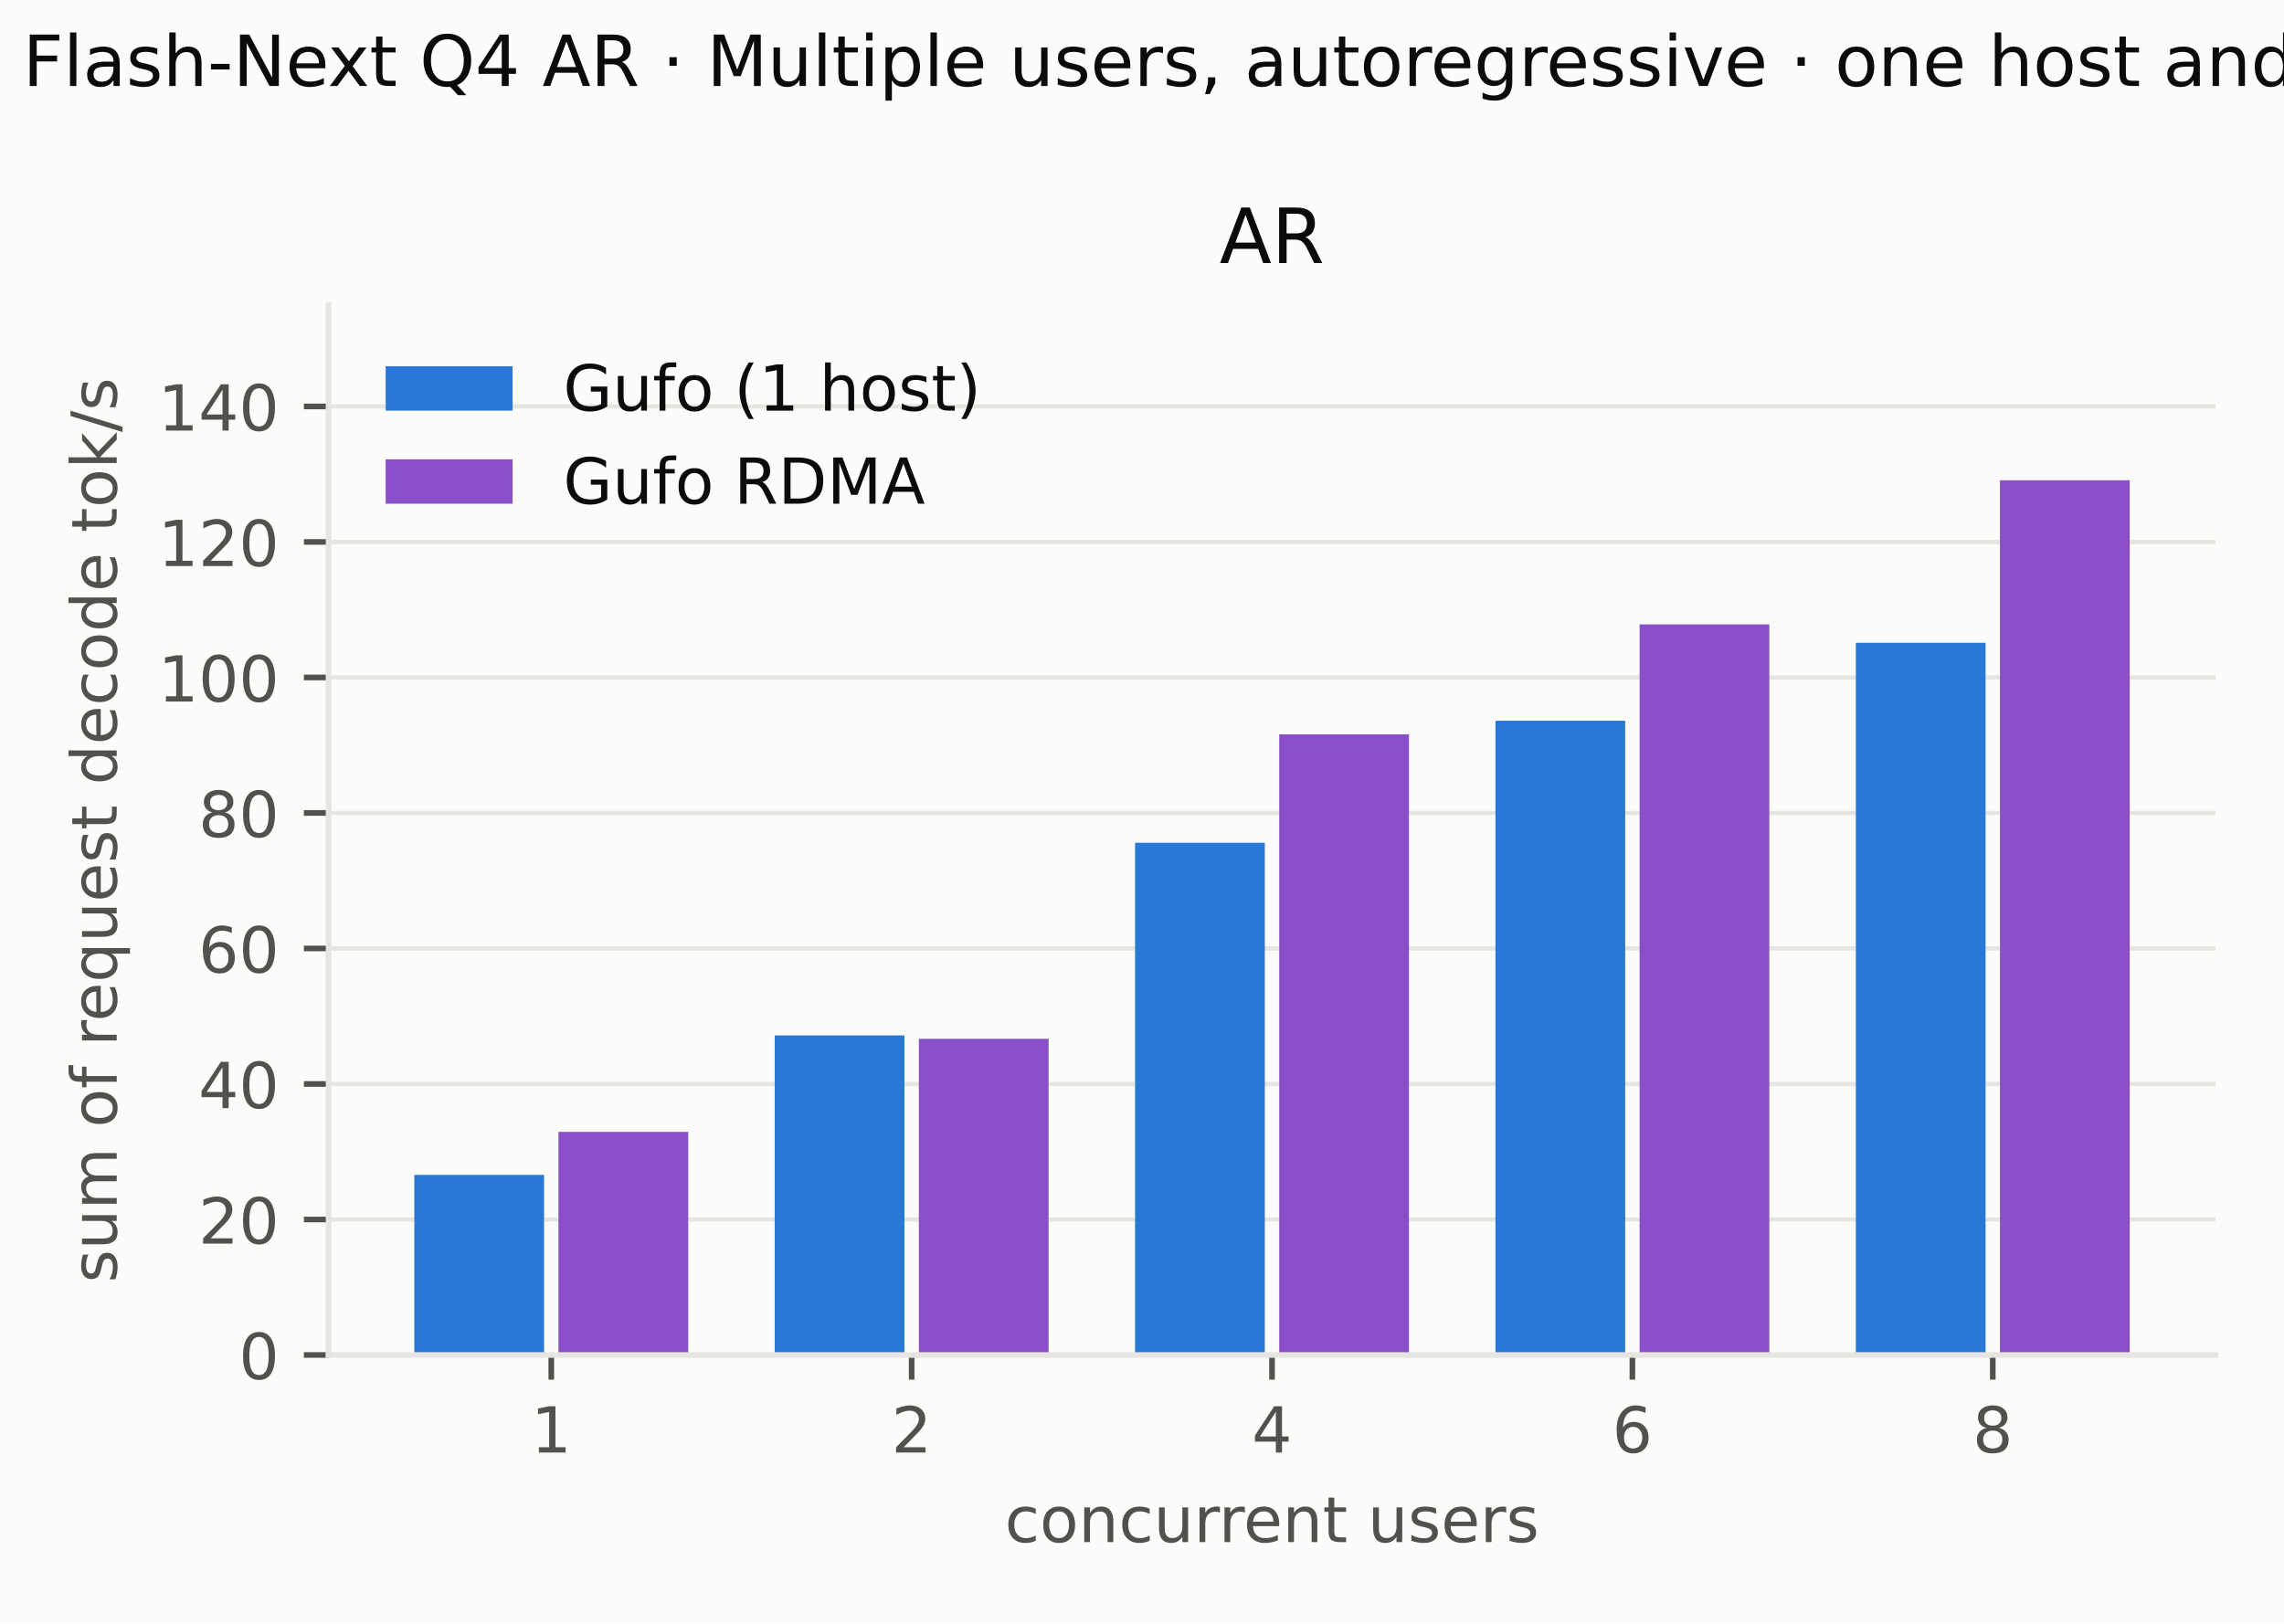
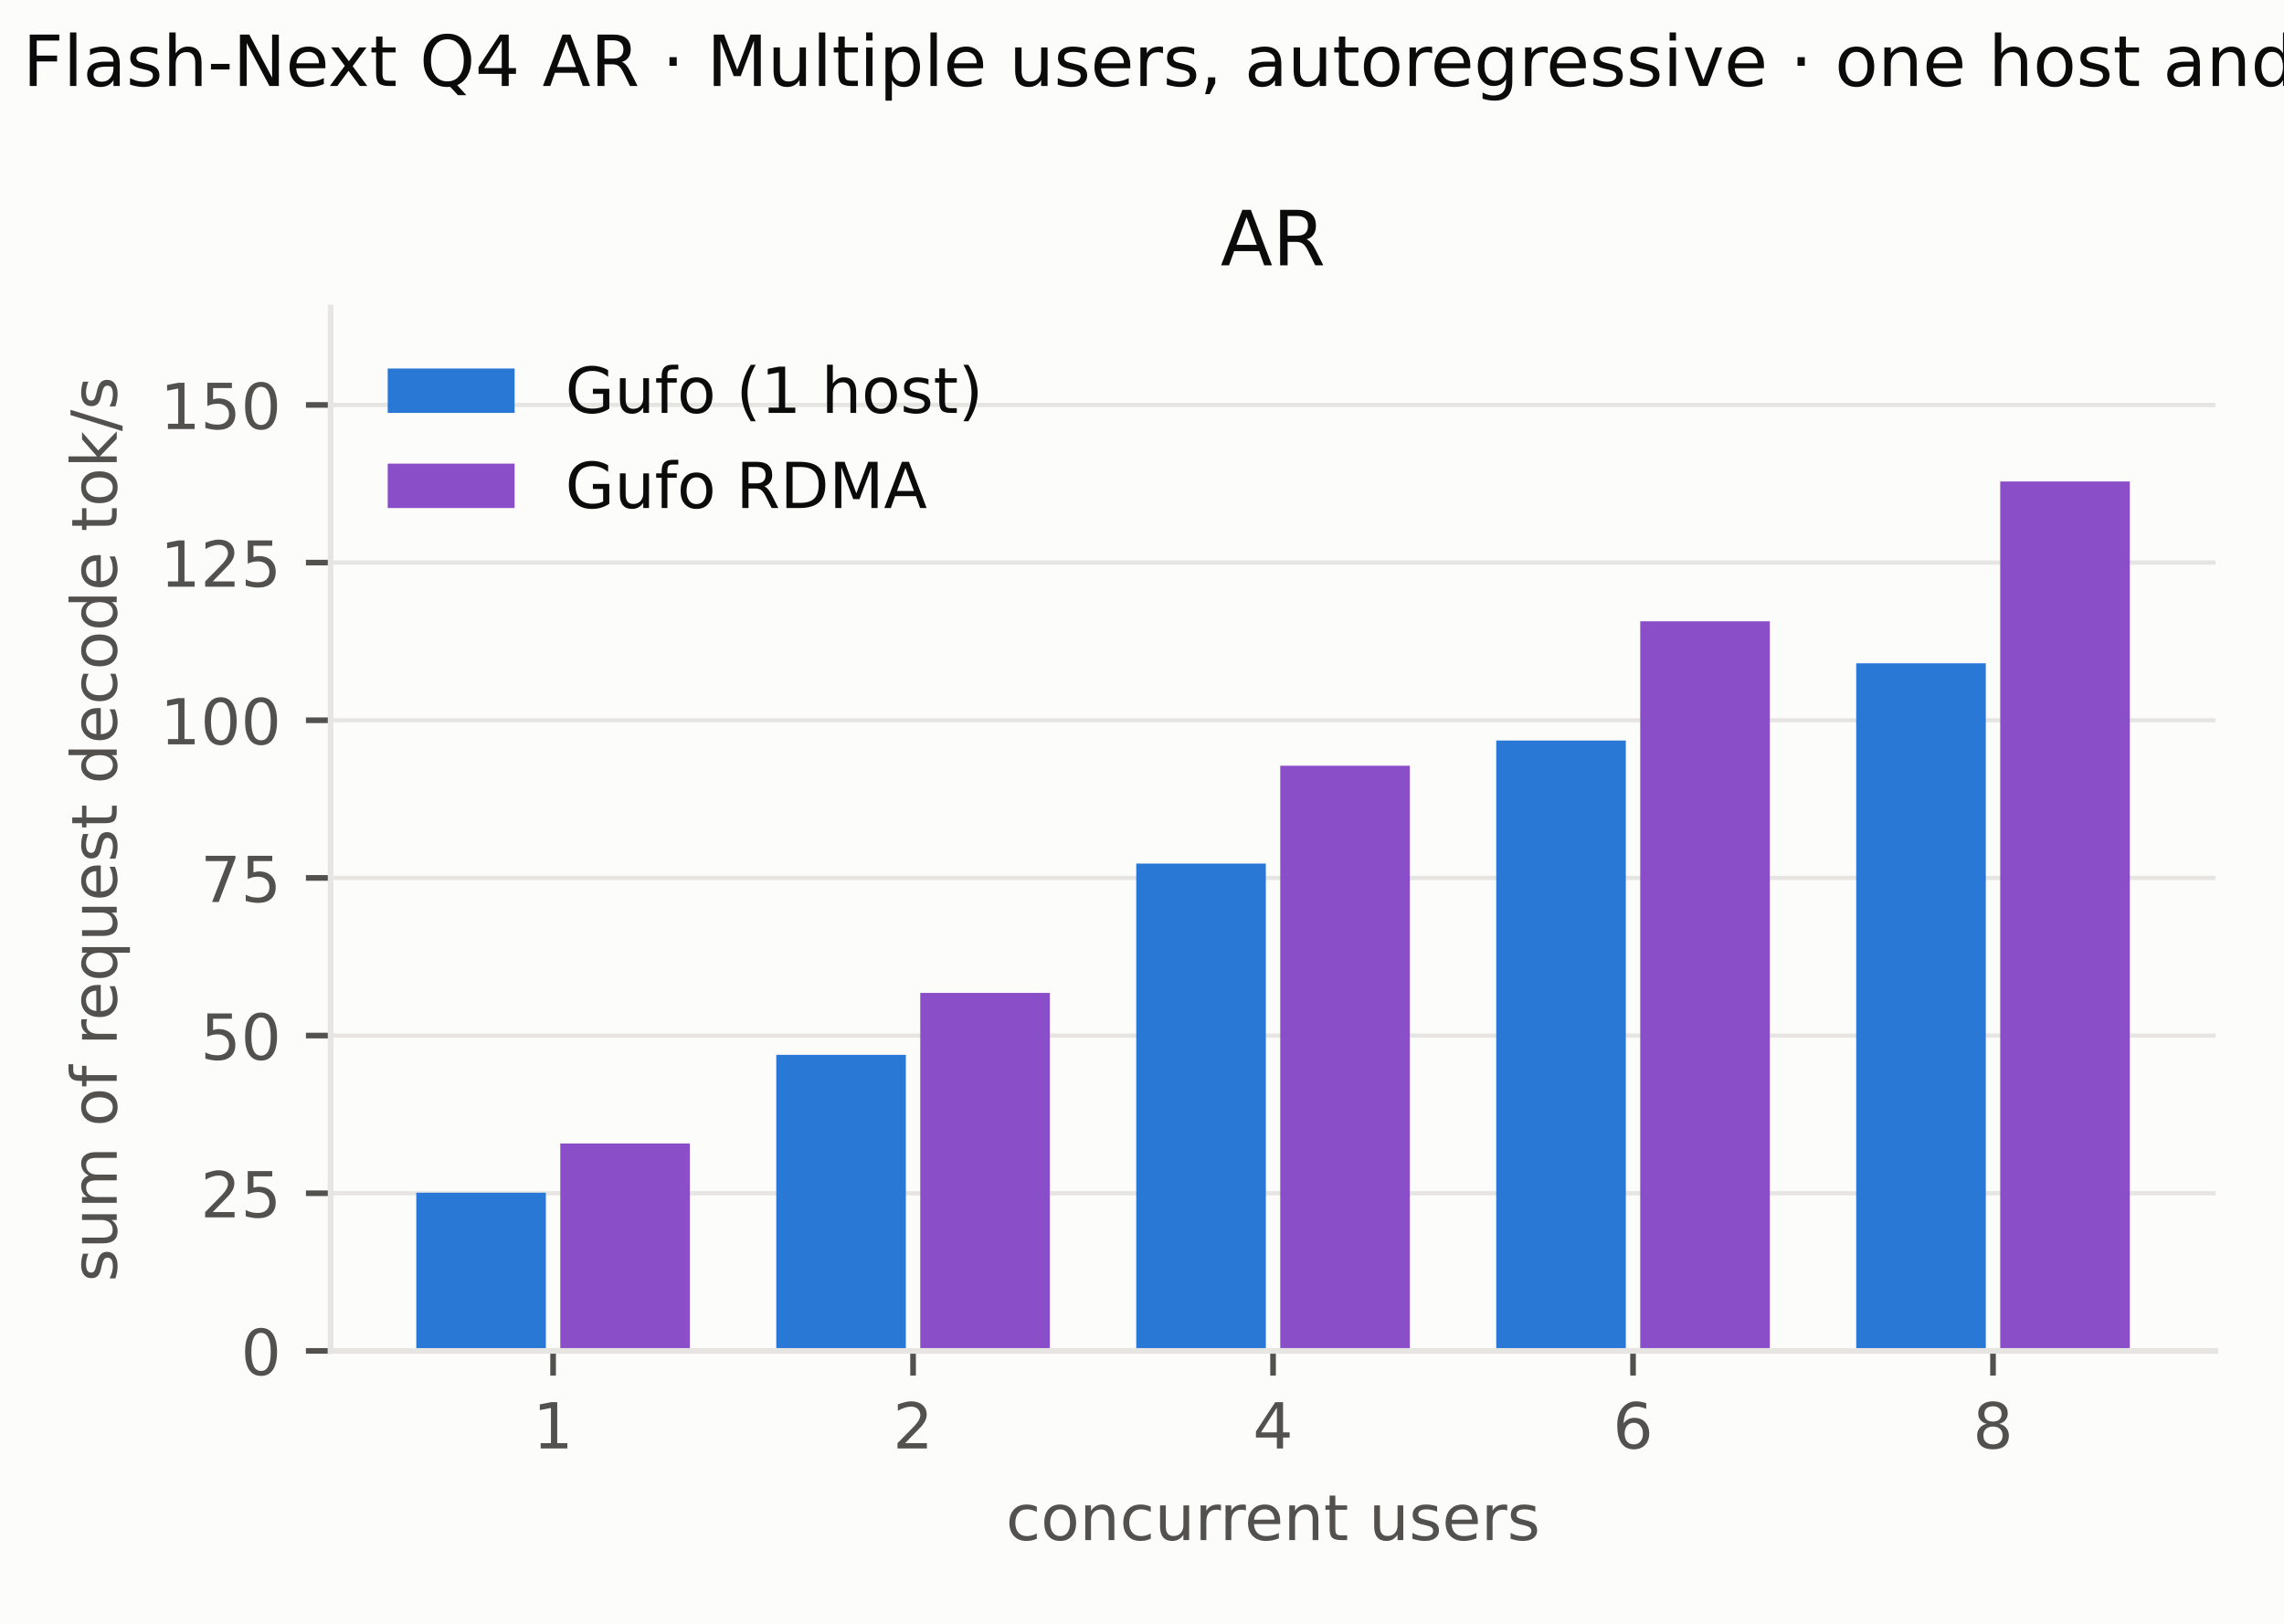
<svg xmlns="http://www.w3.org/2000/svg" xmlns:xlink="http://www.w3.org/1999/xlink" width="324pt" height="230.4pt" viewBox="0 0 324 230.4" version="1.1">
  <defs>
    <style type="text/css">*{stroke-linejoin: round; stroke-linecap: butt}</style>
  </defs>
  <g id="figure_1">
    <g id="patch_1">
      <path d="M 0 230.4 L 324 230.4 L 324 0 L 0 0 z " style="fill: #fcfcfb" />
    </g>
    <g id="axes_1">
      <g id="patch_2">
-         <path d="M 46.609 192.259 L 314.28 192.259 L 314.28 43.324 L 46.609 43.324 z " style="fill: #fcfcfb" />
+         <path d="M 46.899 191.68 L 314.28 191.68 L 314.28 43.646 L 46.899 43.646 z " style="fill: #fcfcfb" />
      </g>
      <g id="matplotlib.axis_1">
        <g id="xtick_1">
          <g id="line2d_1">
            <defs>
              <path id="m1ebf051f68" d="M 0 0 L 0 3.5 " style="stroke: #52514e; stroke-width: 0.8" />
            </defs>
            <g>
-               <use xlink:href="#m1ebf051f68" x="78.202" y="192.259" style="fill: #52514e; stroke: #52514e; stroke-width: 0.8" />
+               <use xlink:href="#m1ebf051f68" x="78.458" y="191.68" style="fill: #52514e; stroke: #52514e; stroke-width: 0.8" />
            </g>
          </g>
          <g id="text_1">
-             <text style="font-size: 9px; font-family: 'DejaVu Sans', 'Bitstream Vera Sans', 'Computer Modern Sans Serif', 'Lucida Grande', 'Verdana', 'Geneva', 'Lucid', 'Arial', 'Helvetica', 'Avant Garde', sans-serif; text-anchor: middle; fill: #52514e" x="78.202" y="206.098" transform="rotate(-0 78.202 206.098)">1</text>
+             <text style="font-size: 9px; font-family: 'DejaVu Sans', 'Bitstream Vera Sans', 'Computer Modern Sans Serif', 'Lucida Grande', 'Verdana', 'Geneva', 'Lucid', 'Arial', 'Helvetica', 'Avant Garde', sans-serif; text-anchor: middle; fill: #52514e" x="78.458" y="205.518" transform="rotate(-0 78.45812 205.5179)">1</text>
          </g>
        </g>
        <g id="xtick_2">
          <g id="line2d_2">
            <g>
-               <use xlink:href="#m1ebf051f68" x="129.323" y="192.259" style="fill: #52514e; stroke: #52514e; stroke-width: 0.8" />
+               <use xlink:href="#m1ebf051f68" x="129.524" y="191.68" style="fill: #52514e; stroke: #52514e; stroke-width: 0.8" />
            </g>
          </g>
          <g id="text_2">
-             <text style="font-size: 9px; font-family: 'DejaVu Sans', 'Bitstream Vera Sans', 'Computer Modern Sans Serif', 'Lucida Grande', 'Verdana', 'Geneva', 'Lucid', 'Arial', 'Helvetica', 'Avant Garde', sans-serif; text-anchor: middle; fill: #52514e" x="129.323" y="206.098" transform="rotate(-0 129.3233 206.098)">2</text>
+             <text style="font-size: 9px; font-family: 'DejaVu Sans', 'Bitstream Vera Sans', 'Computer Modern Sans Serif', 'Lucida Grande', 'Verdana', 'Geneva', 'Lucid', 'Arial', 'Helvetica', 'Avant Garde', sans-serif; text-anchor: middle; fill: #52514e" x="129.524" y="205.518" transform="rotate(-0 129.5239 205.5179)">2</text>
          </g>
        </g>
        <g id="xtick_3">
          <g id="line2d_3">
            <g>
-               <use xlink:href="#m1ebf051f68" x="180.445" y="192.259" style="fill: #52514e; stroke: #52514e; stroke-width: 0.8" />
+               <use xlink:href="#m1ebf051f68" x="180.59" y="191.68" style="fill: #52514e; stroke: #52514e; stroke-width: 0.8" />
            </g>
          </g>
          <g id="text_3">
-             <text style="font-size: 9px; font-family: 'DejaVu Sans', 'Bitstream Vera Sans', 'Computer Modern Sans Serif', 'Lucida Grande', 'Verdana', 'Geneva', 'Lucid', 'Arial', 'Helvetica', 'Avant Garde', sans-serif; text-anchor: middle; fill: #52514e" x="180.445" y="206.098" transform="rotate(-0 180.4445 206.098)">4</text>
+             <text style="font-size: 9px; font-family: 'DejaVu Sans', 'Bitstream Vera Sans', 'Computer Modern Sans Serif', 'Lucida Grande', 'Verdana', 'Geneva', 'Lucid', 'Arial', 'Helvetica', 'Avant Garde', sans-serif; text-anchor: middle; fill: #52514e" x="180.59" y="205.518" transform="rotate(-0 180.5897 205.5179)">4</text>
          </g>
        </g>
        <g id="xtick_4">
          <g id="line2d_4">
            <g>
-               <use xlink:href="#m1ebf051f68" x="231.566" y="192.259" style="fill: #52514e; stroke: #52514e; stroke-width: 0.8" />
+               <use xlink:href="#m1ebf051f68" x="231.656" y="191.68" style="fill: #52514e; stroke: #52514e; stroke-width: 0.8" />
            </g>
          </g>
          <g id="text_4">
-             <text style="font-size: 9px; font-family: 'DejaVu Sans', 'Bitstream Vera Sans', 'Computer Modern Sans Serif', 'Lucida Grande', 'Verdana', 'Geneva', 'Lucid', 'Arial', 'Helvetica', 'Avant Garde', sans-serif; text-anchor: middle; fill: #52514e" x="231.566" y="206.098" transform="rotate(-0 231.5658 206.098)">6</text>
+             <text style="font-size: 9px; font-family: 'DejaVu Sans', 'Bitstream Vera Sans', 'Computer Modern Sans Serif', 'Lucida Grande', 'Verdana', 'Geneva', 'Lucid', 'Arial', 'Helvetica', 'Avant Garde', sans-serif; text-anchor: middle; fill: #52514e" x="231.656" y="205.518" transform="rotate(-0 231.6555 205.5179)">6</text>
          </g>
        </g>
        <g id="xtick_5">
          <g id="line2d_5">
            <g>
-               <use xlink:href="#m1ebf051f68" x="282.687" y="192.259" style="fill: #52514e; stroke: #52514e; stroke-width: 0.8" />
+               <use xlink:href="#m1ebf051f68" x="282.721" y="191.68" style="fill: #52514e; stroke: #52514e; stroke-width: 0.8" />
            </g>
          </g>
          <g id="text_5">
-             <text style="font-size: 9px; font-family: 'DejaVu Sans', 'Bitstream Vera Sans', 'Computer Modern Sans Serif', 'Lucida Grande', 'Verdana', 'Geneva', 'Lucid', 'Arial', 'Helvetica', 'Avant Garde', sans-serif; text-anchor: middle; fill: #52514e" x="282.687" y="206.098" transform="rotate(-0 282.6871 206.098)">8</text>
+             <text style="font-size: 9px; font-family: 'DejaVu Sans', 'Bitstream Vera Sans', 'Computer Modern Sans Serif', 'Lucida Grande', 'Verdana', 'Geneva', 'Lucid', 'Arial', 'Helvetica', 'Avant Garde', sans-serif; text-anchor: middle; fill: #52514e" x="282.721" y="205.518" transform="rotate(-0 282.7213 205.5179)">8</text>
          </g>
        </g>
        <g id="text_6">
-           <text style="font-size: 9px; font-family: 'DejaVu Sans', 'Bitstream Vera Sans', 'Computer Modern Sans Serif', 'Lucida Grande', 'Verdana', 'Geneva', 'Lucid', 'Arial', 'Helvetica', 'Avant Garde', sans-serif; text-anchor: middle; fill: #52514e" x="180.445" y="218.808" transform="rotate(-0 180.4445 218.8083)">concurrent users</text>
+           <text style="font-size: 9px; font-family: 'DejaVu Sans', 'Bitstream Vera Sans', 'Computer Modern Sans Serif', 'Lucida Grande', 'Verdana', 'Geneva', 'Lucid', 'Arial', 'Helvetica', 'Avant Garde', sans-serif; text-anchor: middle; fill: #52514e" x="180.59" y="218.518" transform="rotate(-0 180.5897 218.5179)">concurrent users</text>
        </g>
      </g>
      <g id="matplotlib.axis_2">
        <g id="ytick_1">
          <g id="line2d_6">
-             <path d="M 46.609 192.259 L 314.28 192.259 " clip-path="url(#p3f11089004)" style="fill: none; stroke: #e6e5e1; stroke-width: 0.6; stroke-linecap: square" />
+             <path d="M 46.899 191.68 L 314.28 191.68 " clip-path="url(#pea31309ec4)" style="fill: none; stroke: #e6e5e1; stroke-width: 0.6; stroke-linecap: square" />
          </g>
          <g id="line2d_7">
            <defs>
              <path id="m680e5b1e24" d="M 0 0 L -3.5 0 " style="stroke: #52514e; stroke-width: 0.8" />
            </defs>
            <g>
-               <use xlink:href="#m680e5b1e24" x="46.609" y="192.259" style="fill: #52514e; stroke: #52514e; stroke-width: 0.8" />
+               <use xlink:href="#m680e5b1e24" x="46.899" y="191.68" style="fill: #52514e; stroke: #52514e; stroke-width: 0.8" />
            </g>
          </g>
          <g id="text_7">
-             <text style="font-size: 9px; font-family: 'DejaVu Sans', 'Bitstream Vera Sans', 'Computer Modern Sans Serif', 'Lucida Grande', 'Verdana', 'Geneva', 'Lucid', 'Arial', 'Helvetica', 'Avant Garde', sans-serif; text-anchor: end; fill: #52514e" x="39.609" y="195.679" transform="rotate(-0 39.60906 195.6787)">0</text>
+             <text style="font-size: 9px; font-family: 'DejaVu Sans', 'Bitstream Vera Sans', 'Computer Modern Sans Serif', 'Lucida Grande', 'Verdana', 'Geneva', 'Lucid', 'Arial', 'Helvetica', 'Avant Garde', sans-serif; text-anchor: end; fill: #52514e" x="39.899" y="195.099" transform="rotate(-0 39.89945 195.0989)">0</text>
          </g>
        </g>
        <g id="ytick_2">
          <g id="line2d_8">
-             <path d="M 46.609 173.032 L 314.28 173.032 " clip-path="url(#p3f11089004)" style="fill: none; stroke: #e6e5e1; stroke-width: 0.6; stroke-linecap: square" />
+             <path d="M 46.899 169.309 L 314.28 169.309 " clip-path="url(#pea31309ec4)" style="fill: none; stroke: #e6e5e1; stroke-width: 0.6; stroke-linecap: square" />
          </g>
          <g id="line2d_9">
            <g>
-               <use xlink:href="#m680e5b1e24" x="46.609" y="173.032" style="fill: #52514e; stroke: #52514e; stroke-width: 0.8" />
+               <use xlink:href="#m680e5b1e24" x="46.899" y="169.309" style="fill: #52514e; stroke: #52514e; stroke-width: 0.8" />
            </g>
          </g>
          <g id="text_8">
-             <text style="font-size: 9px; font-family: 'DejaVu Sans', 'Bitstream Vera Sans', 'Computer Modern Sans Serif', 'Lucida Grande', 'Verdana', 'Geneva', 'Lucid', 'Arial', 'Helvetica', 'Avant Garde', sans-serif; text-anchor: end; fill: #52514e" x="39.609" y="176.451" transform="rotate(-0 39.60906 176.4513)">20</text>
+             <text style="font-size: 9px; font-family: 'DejaVu Sans', 'Bitstream Vera Sans', 'Computer Modern Sans Serif', 'Lucida Grande', 'Verdana', 'Geneva', 'Lucid', 'Arial', 'Helvetica', 'Avant Garde', sans-serif; text-anchor: end; fill: #52514e" x="39.899" y="172.728" transform="rotate(-0 39.89945 172.7282)">25</text>
          </g>
        </g>
        <g id="ytick_3">
          <g id="line2d_10">
-             <path d="M 46.609 153.805 L 314.28 153.805 " clip-path="url(#p3f11089004)" style="fill: none; stroke: #e6e5e1; stroke-width: 0.6; stroke-linecap: square" />
+             <path d="M 46.899 146.938 L 314.28 146.938 " clip-path="url(#pea31309ec4)" style="fill: none; stroke: #e6e5e1; stroke-width: 0.6; stroke-linecap: square" />
          </g>
          <g id="line2d_11">
            <g>
-               <use xlink:href="#m680e5b1e24" x="46.609" y="153.805" style="fill: #52514e; stroke: #52514e; stroke-width: 0.8" />
+               <use xlink:href="#m680e5b1e24" x="46.899" y="146.938" style="fill: #52514e; stroke: #52514e; stroke-width: 0.8" />
            </g>
          </g>
          <g id="text_9">
-             <text style="font-size: 9px; font-family: 'DejaVu Sans', 'Bitstream Vera Sans', 'Computer Modern Sans Serif', 'Lucida Grande', 'Verdana', 'Geneva', 'Lucid', 'Arial', 'Helvetica', 'Avant Garde', sans-serif; text-anchor: end; fill: #52514e" x="39.609" y="157.224" transform="rotate(-0 39.60906 157.224)">40</text>
+             <text style="font-size: 9px; font-family: 'DejaVu Sans', 'Bitstream Vera Sans', 'Computer Modern Sans Serif', 'Lucida Grande', 'Verdana', 'Geneva', 'Lucid', 'Arial', 'Helvetica', 'Avant Garde', sans-serif; text-anchor: end; fill: #52514e" x="39.899" y="150.357" transform="rotate(-0 39.89945 150.3574)">50</text>
          </g>
        </g>
        <g id="ytick_4">
          <g id="line2d_12">
-             <path d="M 46.609 134.577 L 314.28 134.577 " clip-path="url(#p3f11089004)" style="fill: none; stroke: #e6e5e1; stroke-width: 0.6; stroke-linecap: square" />
+             <path d="M 46.899 124.568 L 314.28 124.568 " clip-path="url(#pea31309ec4)" style="fill: none; stroke: #e6e5e1; stroke-width: 0.6; stroke-linecap: square" />
          </g>
          <g id="line2d_13">
            <g>
-               <use xlink:href="#m680e5b1e24" x="46.609" y="134.577" style="fill: #52514e; stroke: #52514e; stroke-width: 0.8" />
+               <use xlink:href="#m680e5b1e24" x="46.899" y="124.568" style="fill: #52514e; stroke: #52514e; stroke-width: 0.8" />
            </g>
          </g>
          <g id="text_10">
-             <text style="font-size: 9px; font-family: 'DejaVu Sans', 'Bitstream Vera Sans', 'Computer Modern Sans Serif', 'Lucida Grande', 'Verdana', 'Geneva', 'Lucid', 'Arial', 'Helvetica', 'Avant Garde', sans-serif; text-anchor: end; fill: #52514e" x="39.609" y="137.997" transform="rotate(-0 39.60906 137.9967)">60</text>
+             <text style="font-size: 9px; font-family: 'DejaVu Sans', 'Bitstream Vera Sans', 'Computer Modern Sans Serif', 'Lucida Grande', 'Verdana', 'Geneva', 'Lucid', 'Arial', 'Helvetica', 'Avant Garde', sans-serif; text-anchor: end; fill: #52514e" x="39.899" y="127.987" transform="rotate(-0 39.89945 127.9866)">75</text>
          </g>
        </g>
        <g id="ytick_5">
          <g id="line2d_14">
-             <path d="M 46.609 115.35 L 314.28 115.35 " clip-path="url(#p3f11089004)" style="fill: none; stroke: #e6e5e1; stroke-width: 0.6; stroke-linecap: square" />
+             <path d="M 46.899 102.197 L 314.28 102.197 " clip-path="url(#pea31309ec4)" style="fill: none; stroke: #e6e5e1; stroke-width: 0.6; stroke-linecap: square" />
          </g>
          <g id="line2d_15">
            <g>
-               <use xlink:href="#m680e5b1e24" x="46.609" y="115.35" style="fill: #52514e; stroke: #52514e; stroke-width: 0.8" />
+               <use xlink:href="#m680e5b1e24" x="46.899" y="102.197" style="fill: #52514e; stroke: #52514e; stroke-width: 0.8" />
            </g>
          </g>
          <g id="text_11">
-             <text style="font-size: 9px; font-family: 'DejaVu Sans', 'Bitstream Vera Sans', 'Computer Modern Sans Serif', 'Lucida Grande', 'Verdana', 'Geneva', 'Lucid', 'Arial', 'Helvetica', 'Avant Garde', sans-serif; text-anchor: end; fill: #52514e" x="39.609" y="118.769" transform="rotate(-0 39.60906 118.7693)">80</text>
+             <text style="font-size: 9px; font-family: 'DejaVu Sans', 'Bitstream Vera Sans', 'Computer Modern Sans Serif', 'Lucida Grande', 'Verdana', 'Geneva', 'Lucid', 'Arial', 'Helvetica', 'Avant Garde', sans-serif; text-anchor: end; fill: #52514e" x="39.899" y="105.616" transform="rotate(-0 39.89945 105.6158)">100</text>
          </g>
        </g>
        <g id="ytick_6">
          <g id="line2d_16">
-             <path d="M 46.609 96.123 L 314.28 96.123 " clip-path="url(#p3f11089004)" style="fill: none; stroke: #e6e5e1; stroke-width: 0.6; stroke-linecap: square" />
+             <path d="M 46.899 79.826 L 314.28 79.826 " clip-path="url(#pea31309ec4)" style="fill: none; stroke: #e6e5e1; stroke-width: 0.6; stroke-linecap: square" />
          </g>
          <g id="line2d_17">
            <g>
-               <use xlink:href="#m680e5b1e24" x="46.609" y="96.123" style="fill: #52514e; stroke: #52514e; stroke-width: 0.8" />
+               <use xlink:href="#m680e5b1e24" x="46.899" y="79.826" style="fill: #52514e; stroke: #52514e; stroke-width: 0.8" />
            </g>
          </g>
          <g id="text_12">
-             <text style="font-size: 9px; font-family: 'DejaVu Sans', 'Bitstream Vera Sans', 'Computer Modern Sans Serif', 'Lucida Grande', 'Verdana', 'Geneva', 'Lucid', 'Arial', 'Helvetica', 'Avant Garde', sans-serif; text-anchor: end; fill: #52514e" x="39.609" y="99.542" transform="rotate(-0 39.60906 99.542)">100</text>
+             <text style="font-size: 9px; font-family: 'DejaVu Sans', 'Bitstream Vera Sans', 'Computer Modern Sans Serif', 'Lucida Grande', 'Verdana', 'Geneva', 'Lucid', 'Arial', 'Helvetica', 'Avant Garde', sans-serif; text-anchor: end; fill: #52514e" x="39.899" y="83.245" transform="rotate(-0 39.89945 83.24502)">125</text>
          </g>
        </g>
        <g id="ytick_7">
          <g id="line2d_18">
-             <path d="M 46.609 76.895 L 314.28 76.895 " clip-path="url(#p3f11089004)" style="fill: none; stroke: #e6e5e1; stroke-width: 0.6; stroke-linecap: square" />
+             <path d="M 46.899 57.455 L 314.28 57.455 " clip-path="url(#pea31309ec4)" style="fill: none; stroke: #e6e5e1; stroke-width: 0.6; stroke-linecap: square" />
          </g>
          <g id="line2d_19">
            <g>
-               <use xlink:href="#m680e5b1e24" x="46.609" y="76.895" style="fill: #52514e; stroke: #52514e; stroke-width: 0.8" />
+               <use xlink:href="#m680e5b1e24" x="46.899" y="57.455" style="fill: #52514e; stroke: #52514e; stroke-width: 0.8" />
            </g>
          </g>
          <g id="text_13">
-             <text style="font-size: 9px; font-family: 'DejaVu Sans', 'Bitstream Vera Sans', 'Computer Modern Sans Serif', 'Lucida Grande', 'Verdana', 'Geneva', 'Lucid', 'Arial', 'Helvetica', 'Avant Garde', sans-serif; text-anchor: end; fill: #52514e" x="39.609" y="80.315" transform="rotate(-0 39.60906 80.31466)">120</text>
-           </g>
-         </g>
-         <g id="ytick_8">
-           <g id="line2d_20">
-             <path d="M 46.609 57.668 L 314.28 57.668 " clip-path="url(#p3f11089004)" style="fill: none; stroke: #e6e5e1; stroke-width: 0.6; stroke-linecap: square" />
-           </g>
-           <g id="line2d_21">
-             <g>
-               <use xlink:href="#m680e5b1e24" x="46.609" y="57.668" style="fill: #52514e; stroke: #52514e; stroke-width: 0.8" />
-             </g>
-           </g>
-           <g id="text_14">
-             <text style="font-size: 9px; font-family: 'DejaVu Sans', 'Bitstream Vera Sans', 'Computer Modern Sans Serif', 'Lucida Grande', 'Verdana', 'Geneva', 'Lucid', 'Arial', 'Helvetica', 'Avant Garde', sans-serif; text-anchor: end; fill: #52514e" x="39.609" y="61.087" transform="rotate(-0 39.60906 61.08733)">140</text>
-           </g>
-         </g>
-         <g id="text_15">
-           <text style="font-size: 9px; font-family: 'DejaVu Sans', 'Bitstream Vera Sans', 'Computer Modern Sans Serif', 'Lucida Grande', 'Verdana', 'Geneva', 'Lucid', 'Arial', 'Helvetica', 'Avant Garde', sans-serif; text-anchor: middle; fill: #52514e" x="16.559" y="117.792" transform="rotate(-90 16.55859 117.7919)">sum of request decode tok/s</text>
+             <text style="font-size: 9px; font-family: 'DejaVu Sans', 'Bitstream Vera Sans', 'Computer Modern Sans Serif', 'Lucida Grande', 'Verdana', 'Geneva', 'Lucid', 'Arial', 'Helvetica', 'Avant Garde', sans-serif; text-anchor: end; fill: #52514e" x="39.899" y="60.874" transform="rotate(-0 39.89945 60.87423)">150</text>
+           </g>
+         </g>
+         <g id="text_14">
+           <text style="font-size: 9px; font-family: 'DejaVu Sans', 'Bitstream Vera Sans', 'Computer Modern Sans Serif', 'Lucida Grande', 'Verdana', 'Geneva', 'Lucid', 'Arial', 'Helvetica', 'Avant Garde', sans-serif; text-anchor: middle; fill: #52514e" x="16.559" y="117.663" transform="rotate(-90 16.55859 117.6631)">sum of request decode tok/s</text>
        </g>
      </g>
      <g id="patch_3">
-         <path d="M 58.776 192.259 L 77.18 192.259 L 77.18 166.697 L 58.776 166.697 z " clip-path="url(#p3f11089004)" style="fill: #2a78d6" />
+         <path d="M 59.053 191.68 L 77.437 191.68 L 77.437 169.229 L 59.053 169.229 z " clip-path="url(#pea31309ec4)" style="fill: #2a78d6" />
      </g>
      <g id="patch_4">
-         <path d="M 109.897 192.259 L 128.301 192.259 L 128.301 146.912 L 109.897 146.912 z " clip-path="url(#p3f11089004)" style="fill: #2a78d6" />
+         <path d="M 110.119 191.68 L 128.503 191.68 L 128.503 149.668 L 110.119 149.668 z " clip-path="url(#pea31309ec4)" style="fill: #2a78d6" />
      </g>
      <g id="patch_5">
-         <path d="M 161.018 192.259 L 179.422 192.259 L 179.422 119.58 L 161.018 119.58 z " clip-path="url(#p3f11089004)" style="fill: #2a78d6" />
+         <path d="M 161.185 191.68 L 179.568 191.68 L 179.568 122.536 L 161.185 122.536 z " clip-path="url(#pea31309ec4)" style="fill: #2a78d6" />
      </g>
      <g id="patch_6">
-         <path d="M 212.14 192.259 L 230.543 192.259 L 230.543 102.266 L 212.14 102.266 z " clip-path="url(#p3f11089004)" style="fill: #2a78d6" />
+         <path d="M 212.251 191.68 L 230.634 191.68 L 230.634 105.069 L 212.251 105.069 z " clip-path="url(#pea31309ec4)" style="fill: #2a78d6" />
      </g>
      <g id="patch_7">
-         <path d="M 263.261 192.259 L 281.665 192.259 L 281.665 91.201 L 263.261 91.201 z " clip-path="url(#p3f11089004)" style="fill: #2a78d6" />
+         <path d="M 263.316 191.68 L 281.7 191.68 L 281.7 94.117 L 263.316 94.117 z " clip-path="url(#pea31309ec4)" style="fill: #2a78d6" />
      </g>
      <g id="patch_8">
-         <path d="M 79.224 192.259 L 97.628 192.259 L 97.628 160.602 L 79.224 160.602 z " clip-path="url(#p3f11089004)" style="fill: #8a4fc8" />
+         <path d="M 79.479 191.68 L 97.863 191.68 L 97.863 162.249 L 79.479 162.249 z " clip-path="url(#pea31309ec4)" style="fill: #8a4fc8" />
      </g>
      <g id="patch_9">
-         <path d="M 130.346 192.259 L 148.749 192.259 L 148.749 147.402 L 130.346 147.402 z " clip-path="url(#p3f11089004)" style="fill: #8a4fc8" />
+         <path d="M 130.545 191.68 L 148.929 191.68 L 148.929 140.88 L 130.545 140.88 z " clip-path="url(#pea31309ec4)" style="fill: #8a4fc8" />
      </g>
      <g id="patch_10">
-         <path d="M 181.467 192.259 L 199.871 192.259 L 199.871 104.198 L 181.467 104.198 z " clip-path="url(#p3f11089004)" style="fill: #8a4fc8" />
+         <path d="M 181.611 191.68 L 199.995 191.68 L 199.995 108.649 L 181.611 108.649 z " clip-path="url(#pea31309ec4)" style="fill: #8a4fc8" />
      </g>
      <g id="patch_11">
-         <path d="M 232.588 192.259 L 250.992 192.259 L 250.992 88.595 L 232.588 88.595 z " clip-path="url(#p3f11089004)" style="fill: #8a4fc8" />
+         <path d="M 232.677 191.68 L 251.061 191.68 L 251.061 88.157 L 232.677 88.157 z " clip-path="url(#pea31309ec4)" style="fill: #8a4fc8" />
      </g>
      <g id="patch_12">
-         <path d="M 283.709 192.259 L 302.113 192.259 L 302.113 68.147 L 283.709 68.147 z " clip-path="url(#p3f11089004)" style="fill: #8a4fc8" />
+         <path d="M 283.743 191.68 L 302.126 191.68 L 302.126 68.319 L 283.743 68.319 z " clip-path="url(#pea31309ec4)" style="fill: #8a4fc8" />
      </g>
      <g id="patch_13">
-         <path d="M 46.609 192.259 L 46.609 43.324 " style="fill: none; stroke: #e6e5e1; stroke-width: 0.8; stroke-linejoin: miter; stroke-linecap: square" />
+         <path d="M 46.899 191.68 L 46.899 43.646 " style="fill: none; stroke: #e6e5e1; stroke-width: 0.8; stroke-linejoin: miter; stroke-linecap: square" />
      </g>
      <g id="patch_14">
-         <path d="M 46.609 192.259 L 314.28 192.259 " style="fill: none; stroke: #e6e5e1; stroke-width: 0.8; stroke-linejoin: miter; stroke-linecap: square" />
-       </g>
-       <g id="text_16">
-         <text style="font-size: 10.8px; font-family: 'DejaVu Sans', 'Bitstream Vera Sans', 'Computer Modern Sans Serif', 'Lucida Grande', 'Verdana', 'Geneva', 'Lucid', 'Arial', 'Helvetica', 'Avant Garde', sans-serif; text-anchor: middle; fill: #0b0b0b" x="180.445" y="37.324" transform="rotate(-0 180.4445 37.32444)">AR</text>
+         <path d="M 46.899 191.68 L 314.28 191.68 " style="fill: none; stroke: #e6e5e1; stroke-width: 0.8; stroke-linejoin: miter; stroke-linecap: square" />
+       </g>
+       <g id="text_15">
+         <text style="font-size: 10.8px; font-family: 'DejaVu Sans', 'Bitstream Vera Sans', 'Computer Modern Sans Serif', 'Lucida Grande', 'Verdana', 'Geneva', 'Lucid', 'Arial', 'Helvetica', 'Avant Garde', sans-serif; text-anchor: middle; fill: #0b0b0b" x="180.59" y="37.646" transform="rotate(-0 180.5897 37.64625)">AR</text>
      </g>
      <g id="legend_1">
        <g id="patch_15">
-           <path d="M 54.709 58.263 L 72.709 58.263 L 72.709 51.963 L 54.709 51.963 z " style="fill: #2a78d6" />
+           <path d="M 54.999 58.585 L 72.999 58.585 L 72.999 52.285 L 54.999 52.285 z " style="fill: #2a78d6" />
+         </g>
+         <g id="text_16">
+           <text style="font-size: 9px; font-family: 'DejaVu Sans', 'Bitstream Vera Sans', 'Computer Modern Sans Serif', 'Lucida Grande', 'Verdana', 'Geneva', 'Lucid', 'Arial', 'Helvetica', 'Avant Garde', sans-serif; text-anchor: start; fill: #0b0b0b" x="80.199" y="58.585" transform="rotate(-0 80.19945 58.58484)">Gufo (1 host)</text>
+         </g>
+         <g id="patch_16">
+           <path d="M 54.999 72.086 L 72.999 72.086 L 72.999 65.786 L 54.999 65.786 z " style="fill: #8a4fc8" />
        </g>
        <g id="text_17">
-           <text style="font-size: 9px; font-family: 'DejaVu Sans', 'Bitstream Vera Sans', 'Computer Modern Sans Serif', 'Lucida Grande', 'Verdana', 'Geneva', 'Lucid', 'Arial', 'Helvetica', 'Avant Garde', sans-serif; text-anchor: start; fill: #0b0b0b" x="79.909" y="58.263" transform="rotate(-0 79.90906 58.26303)">Gufo (1 host)</text>
-         </g>
-         <g id="patch_16">
-           <path d="M 54.709 71.473 L 72.709 71.473 L 72.709 65.173 L 54.709 65.173 z " style="fill: #8a4fc8" />
-         </g>
-         <g id="text_18">
-           <text style="font-size: 9px; font-family: 'DejaVu Sans', 'Bitstream Vera Sans', 'Computer Modern Sans Serif', 'Lucida Grande', 'Verdana', 'Geneva', 'Lucid', 'Arial', 'Helvetica', 'Avant Garde', sans-serif; text-anchor: start; fill: #0b0b0b" x="79.909" y="71.473" transform="rotate(-0 79.90906 71.47334)">Gufo RDMA</text>
+           <text style="font-size: 9px; font-family: 'DejaVu Sans', 'Bitstream Vera Sans', 'Computer Modern Sans Serif', 'Lucida Grande', 'Verdana', 'Geneva', 'Lucid', 'Arial', 'Helvetica', 'Avant Garde', sans-serif; text-anchor: start; fill: #0b0b0b" x="80.199" y="72.086" transform="rotate(-0 80.19945 72.08555)">Gufo RDMA</text>
        </g>
      </g>
    </g>
-     <g id="text_19">
+     <g id="text_18">
      <text style="font-size: 10px; font-family: 'DejaVu Sans', 'Bitstream Vera Sans', 'Computer Modern Sans Serif', 'Lucida Grande', 'Verdana', 'Geneva', 'Lucid', 'Arial', 'Helvetica', 'Avant Garde', sans-serif; text-anchor: start; fill: #0b0b0b" x="3.24" y="12.206" transform="rotate(-0 3.24 12.20644)">Flash-Next Q4 AR · Multiple users, autoregressive · one host and RDMA</text>
    </g>
  </g>
  <defs>
-     <clipPath id="p3f11089004">
-       <rect x="46.609" y="43.324" width="267.671" height="148.935" />
+     <clipPath id="pea31309ec4">
+       <rect x="46.899" y="43.646" width="267.381" height="148.034" />
    </clipPath>
  </defs>
</svg>
